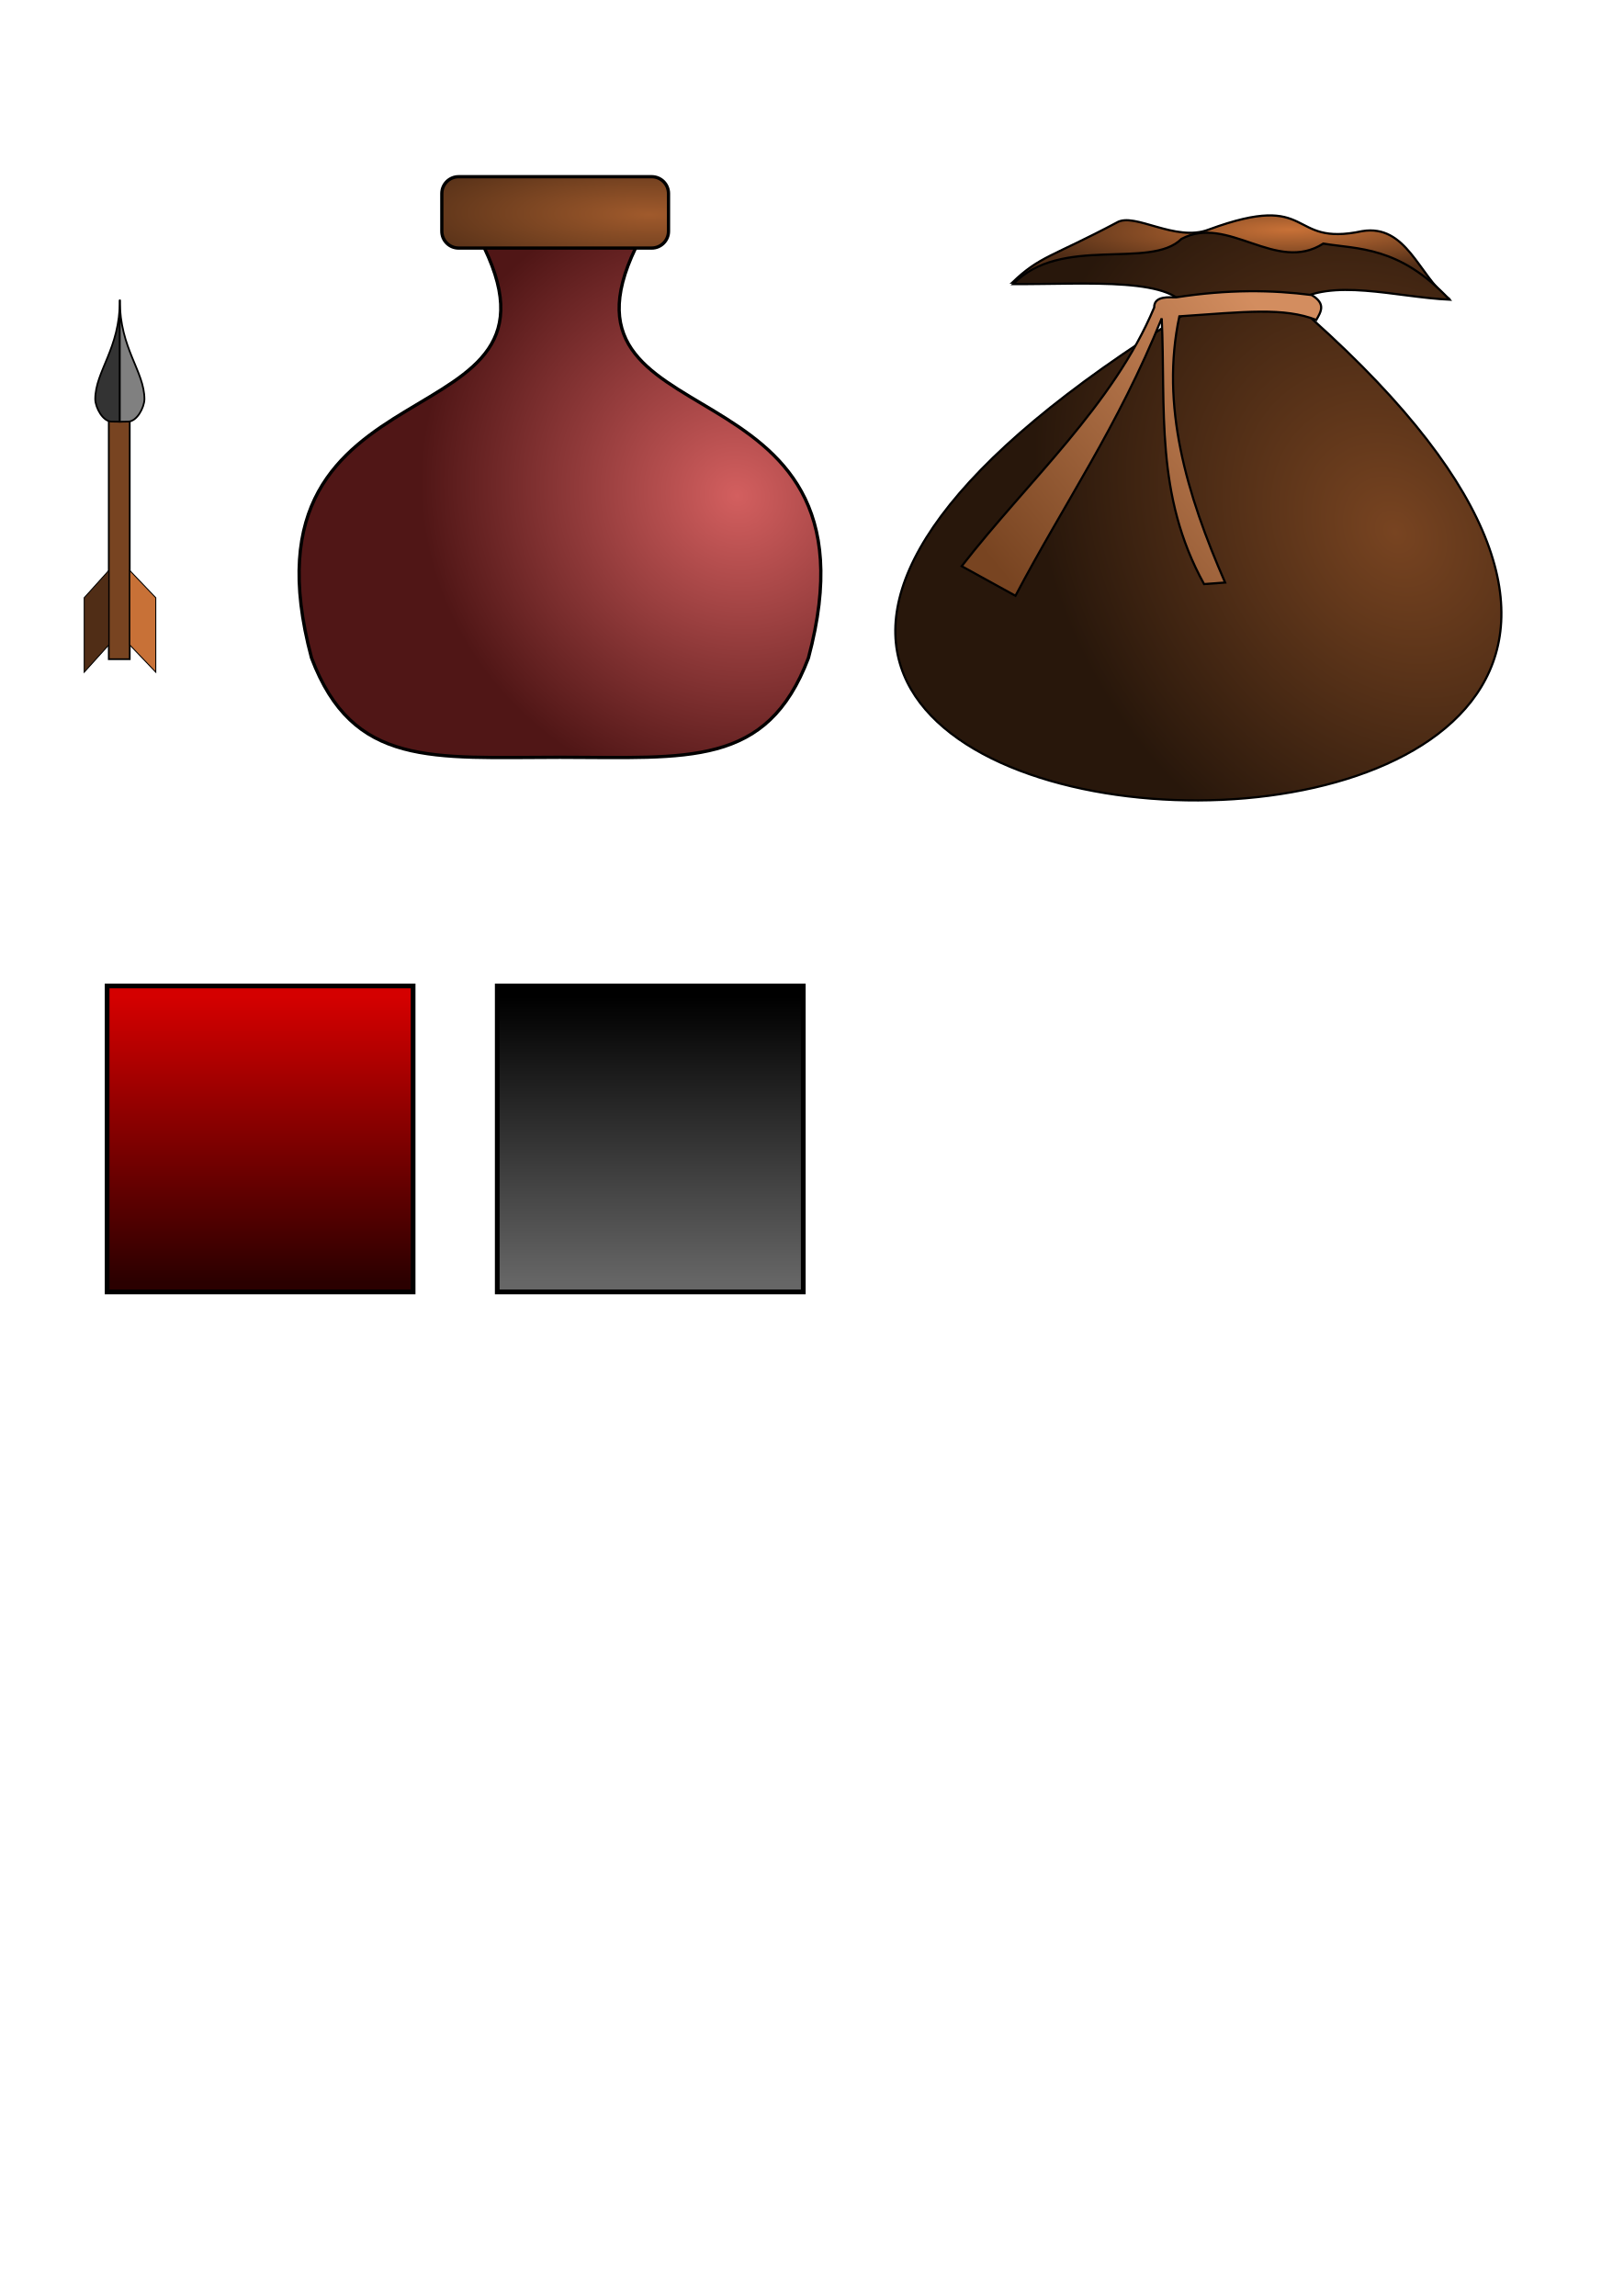
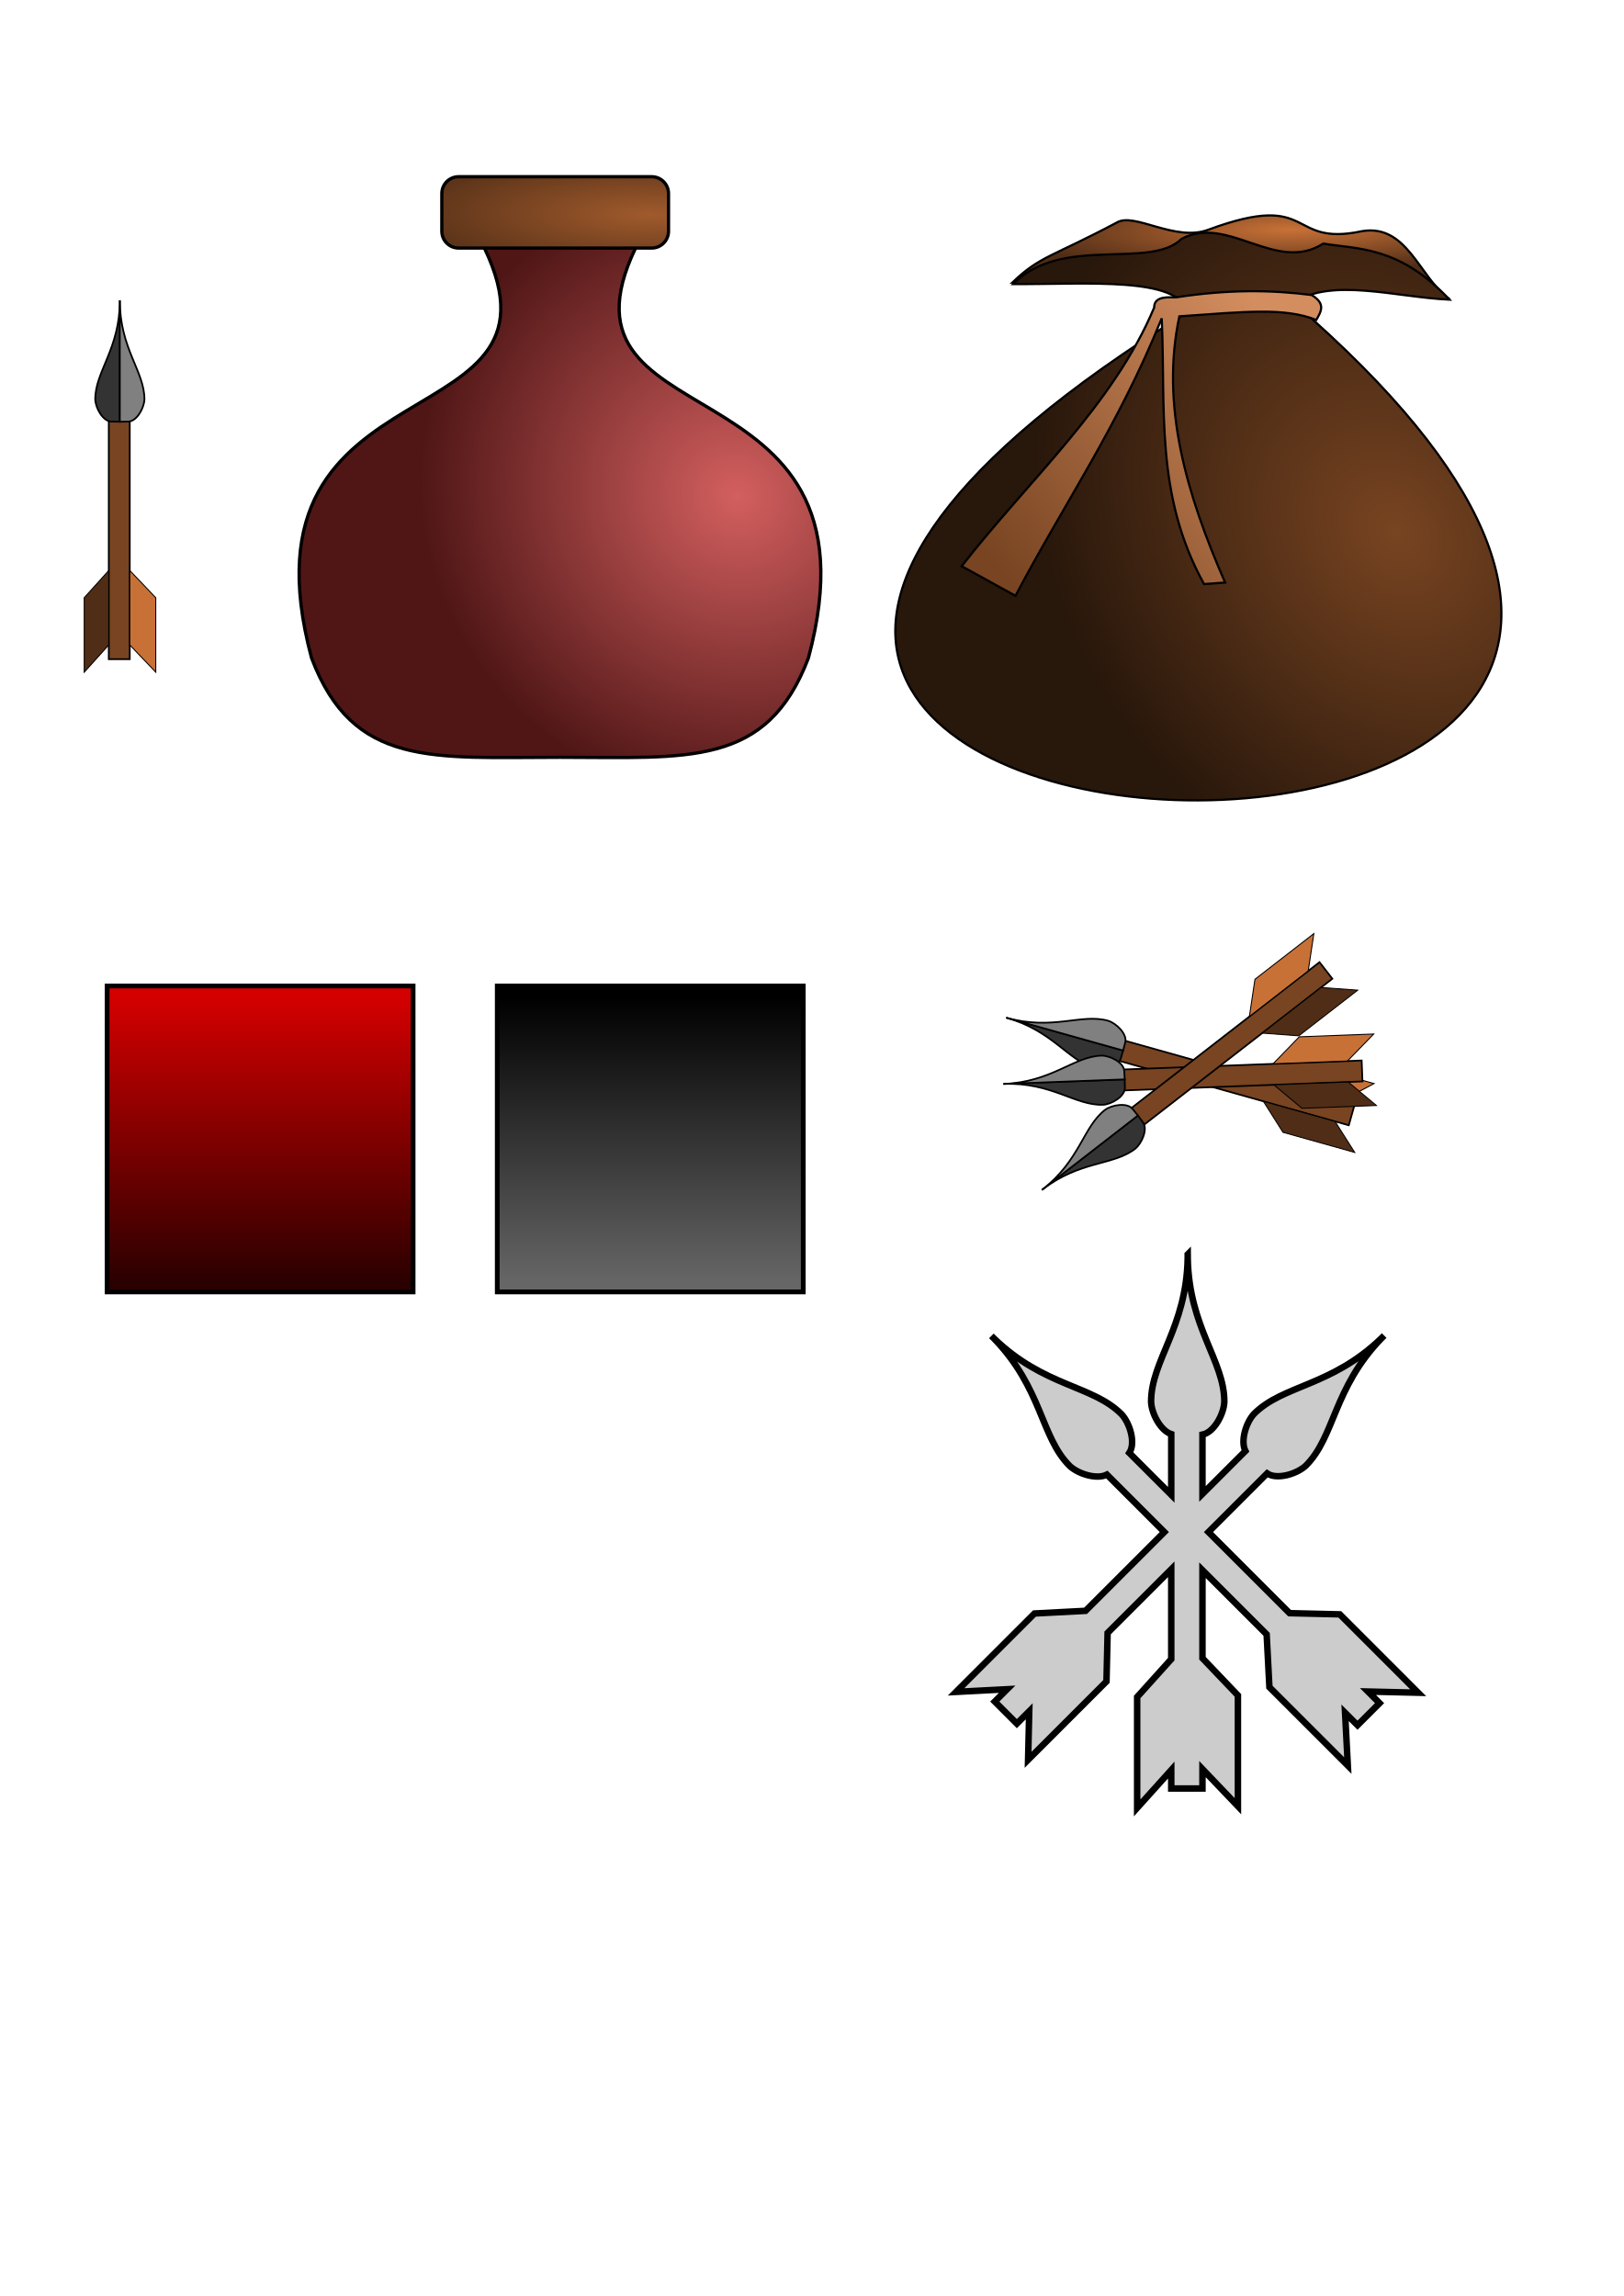
<svg xmlns="http://www.w3.org/2000/svg" xmlns:xlink="http://www.w3.org/1999/xlink" width="210mm" height="297mm" viewBox="0 0 744.094 1052.362" id="svg2" version="1.1">
  <defs id="defs4">
    <linearGradient id="linearGradient4181">
      <stop id="stop4183" offset="0" style="stop-color:#666666;stop-opacity:1" />
      <stop id="stop4185" offset="1" style="stop-color:#000000;stop-opacity:1" />
    </linearGradient>
    <linearGradient id="linearGradient4169">
      <stop style="stop-color:#2b0000;stop-opacity:1" offset="0" id="stop4171" />
      <stop style="stop-color:#d40000;stop-opacity:1" offset="1" id="stop4173" />
    </linearGradient>
    <linearGradient id="linearGradient4277">
      <stop style="stop-color:#c87137;stop-opacity:1" offset="0" id="stop4279" />
      <stop style="stop-color:#502d16;stop-opacity:1" offset="1" id="stop4281" />
    </linearGradient>
    <linearGradient id="linearGradient4267">
      <stop style="stop-color:#784421;stop-opacity:1" offset="0" id="stop4269" />
      <stop style="stop-color:#28170b;stop-opacity:1" offset="1" id="stop4271" />
    </linearGradient>
    <linearGradient id="linearGradient4253">
      <stop style="stop-color:#d38d5f;stop-opacity:1" offset="0" id="stop4255" />
      <stop style="stop-color:#784421;stop-opacity:1" offset="1" id="stop4257" />
    </linearGradient>
    <linearGradient id="linearGradient3377">
      <stop style="stop-color:#a05a2c;stop-opacity:1" offset="0" id="stop3379" />
      <stop style="stop-color:#502d16;stop-opacity:1" offset="1" id="stop3381" />
    </linearGradient>
    <linearGradient id="linearGradient3366">
      <stop style="stop-color:#d35f5f;stop-opacity:1" offset="0" id="stop3368" />
      <stop style="stop-color:#501616;stop-opacity:1" offset="1" id="stop3370" />
    </linearGradient>
    <radialGradient xlink:href="#linearGradient3366" id="radialGradient3372" cx="533.609" cy="498.311" fx="533.609" fy="498.311" r="188.835" gradientTransform="matrix(-0.6572853,-0.4200549,0.3991813,-0.624624,562.4492,805.4508)" gradientUnits="userSpaceOnUse" />
    <radialGradient xlink:href="#linearGradient3377" id="radialGradient3383" cx="438.571" cy="150.804" fx="438.571" fy="150.804" r="82.322" gradientTransform="matrix(-1.53693,-0.01766882,0.00435341,-0.378683,1043.737,206.0797)" gradientUnits="userSpaceOnUse" />
    <linearGradient xlink:href="#linearGradient4253" id="linearGradient4259" x1="612.5" y1="188.076" x2="483.214" y2="295.934" gradientUnits="userSpaceOnUse" gradientTransform="translate(58.57143,-8.571429)" />
    <radialGradient xlink:href="#linearGradient4267" id="radialGradient4275" cx="716.758" cy="358.936" fx="716.758" fy="358.936" r="139.372" gradientTransform="matrix(-0.7980254,-1.086806,0.8805504,-0.6465729,982.3578,1284.845)" gradientUnits="userSpaceOnUse" />
    <radialGradient xlink:href="#linearGradient4277" id="radialGradient4283" cx="623.057" cy="57.374" fx="623.057" fy="57.374" r="101.207" gradientTransform="matrix(-1.235088,0.01411522,-0.00219401,-0.1918938,1448.227,137.4344)" gradientUnits="userSpaceOnUse" />
    <linearGradient xlink:href="#linearGradient4169" id="linearGradient4175" x1="157.584" y1="650.321" x2="157.584" y2="469.504" gradientUnits="userSpaceOnUse" gradientTransform="matrix(0.7230341,0,0,0.7230341,0.1469187,117.5612)" />
    <linearGradient xlink:href="#linearGradient4181" id="linearGradient4179" gradientUnits="userSpaceOnUse" gradientTransform="matrix(0.7230341,0,0,0.7230341,178.9439,117.5612)" x1="157.584" y1="650.321" x2="157.584" y2="469.504" />
  </defs>
  <g id="layer1">
-     <g id="g3347" transform="matrix(0.6219656,0,0,0.6219656,-40.86069,127.7343)">
-       <rect y="103.208" x="145.846" height="177.197" width="15.451" id="rect3336" style="fill:#784421;stroke:#000000;stroke-width:1.264" />
-       <path id="path3338" d="m 154.008,15.939 0,89.483 -6.248,-0.113 c -6.243,-0.112 -11.72,-10.057 -11.897,-16.447 0,-20.733 18.146,-37.122 18.146,-72.923 z" style="fill:#333333;fill-rule:evenodd;stroke:#000000;stroke-width:1.277px;stroke-linecap:butt;stroke-linejoin:miter;stroke-opacity:1" />
-       <path style="fill:#808080;fill-rule:evenodd;stroke:#000000;stroke-width:1.277px;stroke-linecap:butt;stroke-linejoin:miter;stroke-opacity:1" d="m 153.979,15.939 0,89.483 6.248,-0.113 c 6.243,-0.112 11.72,-10.057 11.897,-16.447 0,-20.733 -18.146,-37.122 -18.146,-72.923 z" id="path3340" />
-       <path id="rect3342" d="m 161.326,215.049 19.145,20.065 0,54.88 -19.145,-20.065 z" style="fill:#c87137;stroke:#000000;stroke-width:0.73" />
-       <path style="fill:#502d16;stroke:#000000;stroke-width:0.709" d="m 145.824,215.034 -18.077,20.073 0,54.901 18.077,-20.073 z" id="path3345" />
+     <g id="g4339">
+       <rect y="191.926" x="49.851" height="110.211" width="9.61" id="rect3336" style="fill:#784421;stroke:#000000;stroke-width:0.786" />
+       <path id="path3338" d="m 54.927,137.648 0,55.655 -3.886,-0.07 c -3.883,-0.07 -7.289,-6.255 -7.4,-10.23 0,-12.895 11.286,-23.089 11.286,-45.355 z" style="fill:#333333;fill-rule:evenodd;stroke:#000000;stroke-width:0.794px;stroke-linecap:butt;stroke-linejoin:miter;stroke-opacity:1" />
+       <path style="fill:#808080;fill-rule:evenodd;stroke:#000000;stroke-width:0.794px;stroke-linecap:butt;stroke-linejoin:miter;stroke-opacity:1" d="m 54.909,137.648 0,55.655 3.886,-0.07 c 3.883,-0.07 7.289,-6.255 7.4,-10.23 0,-12.895 -11.286,-23.089 -11.286,-45.355 z" id="path3340" />
+       <path id="rect3342" d="m 59.478,261.487 11.907,12.48 0,34.133 L 59.478,295.621 Z" style="fill:#c87137;stroke:#000000;stroke-width:0.454" />
+       <path style="fill:#502d16;stroke:#000000;stroke-width:0.441" d="m 49.837,261.478 -11.243,12.485 0,34.147 11.243,-12.485 z" id="path3345" />
    </g>
    <g id="g4185" transform="translate(-72.85714,-42.85714)">
      <path id="rect3358" d="m 292.571,152.063 c 50.859,96.179 -114.874,50.824 -76.947,192.368 19.034,50.264 55.169,45.544 113.856,45.528 58.686,0.016 94.821,4.735 113.855,-45.528 C 481.262,202.887 315.529,248.242 366.388,152.063 l -36.625,0 -0.567,0 -36.625,0 z" style="fill:url(#radialGradient3372);fill-opacity:1;stroke:#000000;stroke-width:1.5;stroke-miterlimit:4;stroke-dasharray:none" />
      <rect ry="7.695" y="123.849" x="275.334" height="32.703" width="103.879" id="rect3361" style="fill:url(#radialGradient3383);fill-opacity:1;stroke:#000000;stroke-width:1.5;stroke-miterlimit:4;stroke-dasharray:none" />
    </g>
    <g id="g4285" transform="translate(-87.14286,-30)">
      <path id="path4249" d="m 551.071,159.505 c 12.658,-12.201 18.067,-11.692 47.857,-27.5 8.062,-4.915 26.872,9.134 42.143,3.214 49.063,-18.077 35.618,8.137 70.357,0.714 20.188,-3.273 25.952,20.238 38.929,30.357 l -84.286,-12.857 z" style="fill:url(#radialGradient4283);fill-opacity:1;fill-rule:evenodd;stroke:#000000;stroke-width:1px;stroke-linecap:butt;stroke-linejoin:miter;stroke-opacity:1" />
      <path id="path4247" d="m 551.429,160.219 c 34.236,0.157 75.592,-3.569 80,12.857 -453.81,279.607 421.667,318.115 48.571,-4.286 17.086,-11.682 46.628,-2.603 71.429,-1.429 -23.133,-24.729 -42.175,-23.064 -57.857,-25.714 -21.667,13.852 -43.69,-13.516 -65,-2.143 -14.269,14.263 -55.271,-1.977 -77.143,20.714 z" style="fill:url(#radialGradient4275);fill-opacity:1;fill-rule:evenodd;stroke:#000000;stroke-width:1px;stroke-linecap:butt;stroke-linejoin:miter;stroke-opacity:1" />
      <path id="path4251" d="m 626.071,166.291 c -2.645,0.067 -10.124,-0.962 -10,4.643 -18.694,44.701 -57.976,79.643 -88.214,118.571 l 24.643,13.571 c 22.341,-42.387 47.048,-77.677 67.024,-127.161 1.919,41.077 -3.291,80.726 19.405,121.804 l 9.643,-0.714 c -17.777,-40.672 -29.661,-81.344 -20.966,-122.017 30.242,-2.082 47.981,-4.159 62.752,1.659 2.093,-3.706 4.596,-7.396 -2.143,-11.429 -18.032,-2.325 -38.066,-2.648 -62.143,1.071 z" style="fill:url(#linearGradient4259);fill-opacity:1;fill-rule:evenodd;stroke:#000000;stroke-width:1px;stroke-linecap:butt;stroke-linejoin:miter;stroke-opacity:1" />
    </g>
    <rect style="fill:url(#linearGradient4175);fill-opacity:1;stroke:#000000;stroke-width:2.169;stroke-miterlimit:4;stroke-dasharray:none" id="rect4167" width="140.232" height="140.232" x="49.082" y="451.916" />
    <rect y="451.916" x="227.879" height="140.232" width="140.232" id="rect4177" style="fill:url(#linearGradient4179);fill-opacity:1;stroke:#000000;stroke-width:2.169;stroke-miterlimit:4;stroke-dasharray:none" />
+     <g id="g4382" transform="translate(34.34519,-52.52793)">
+       <g transform="matrix(0.2700942,-0.9628339,0.9628339,0.2700942,279.3995,534.6896)" id="g4346">
+         <rect y="191.926" x="49.851" height="110.211" width="9.61" id="rect4348" style="fill:#784421;stroke:#000000;stroke-width:0.786" />
+         <path id="path4350" d="m 54.927,137.648 0,55.655 -3.886,-0.07 c -3.883,-0.07 -7.289,-6.255 -7.4,-10.23 0,-12.895 11.286,-23.089 11.286,-45.355 z" style="fill:#333333;fill-rule:evenodd;stroke:#000000;stroke-width:0.794px;stroke-linecap:butt;stroke-linejoin:miter;stroke-opacity:1" />
+         <path style="fill:#808080;fill-rule:evenodd;stroke:#000000;stroke-width:0.794px;stroke-linecap:butt;stroke-linejoin:miter;stroke-opacity:1" d="m 54.909,137.648 0,55.655 3.886,-0.07 c 3.883,-0.07 7.289,-6.255 7.4,-10.23 0,-12.895 -11.286,-23.089 -11.286,-45.355 z" id="path4352" />
+         <path id="path4354" d="m 59.478,261.487 11.907,12.48 0,34.133 L 59.478,295.621 Z" style="fill:#c87137;stroke:#000000;stroke-width:0.454" />
+         <path style="fill:#502d16;stroke:#000000;stroke-width:0.441" d="m 49.837,261.478 -11.243,12.485 0,34.147 11.243,-12.485 z" id="path4356" />
+       </g>
+       <g id="g4358" transform="matrix(-0.03766119,-0.9992906,0.9992906,-0.03766119,289.9859,609.4015)">
+         <rect style="fill:#784421;stroke:#000000;stroke-width:0.786" id="rect4360" width="9.61" height="110.211" x="49.851" y="191.926" />
+         <path style="fill:#333333;fill-rule:evenodd;stroke:#000000;stroke-width:0.794px;stroke-linecap:butt;stroke-linejoin:miter;stroke-opacity:1" d="m 54.927,137.648 0,55.655 -3.886,-0.07 c -3.883,-0.07 -7.289,-6.255 -7.4,-10.23 0,-12.895 11.286,-23.089 11.286,-45.355 z" id="path4362" />
+         <path id="path4364" d="m 54.909,137.648 0,55.655 3.886,-0.07 c 3.883,-0.07 7.289,-6.255 7.4,-10.23 0,-12.895 -11.286,-23.089 -11.286,-45.355 z" style="fill:#808080;fill-rule:evenodd;stroke:#000000;stroke-width:0.794px;stroke-linecap:butt;stroke-linejoin:miter;stroke-opacity:1" />
+         <path style="fill:#c87137;stroke:#000000;stroke-width:0.454" d="m 59.478,261.487 11.907,12.48 0,34.133 L 59.478,295.621 Z" id="path4366" />
+         <path id="path4368" d="m 49.837,261.478 -11.243,12.485 0,34.147 11.243,-12.485 z" style="fill:#502d16;stroke:#000000;stroke-width:0.441" />
+       </g>
+       <g transform="matrix(-0.6128277,-0.7902166,0.7902166,-0.6128277,368.0252,725.6801)" id="g4370">
+         <rect y="191.926" x="49.851" height="110.211" width="9.61" id="rect4372" style="fill:#784421;stroke:#000000;stroke-width:0.786" />
+         <path id="path4374" d="m 54.927,137.648 0,55.655 -3.886,-0.07 c -3.883,-0.07 -7.289,-6.255 -7.4,-10.23 0,-12.895 11.286,-23.089 11.286,-45.355 z" style="fill:#333333;fill-rule:evenodd;stroke:#000000;stroke-width:0.794px;stroke-linecap:butt;stroke-linejoin:miter;stroke-opacity:1" />
+         <path style="fill:#808080;fill-rule:evenodd;stroke:#000000;stroke-width:0.794px;stroke-linecap:butt;stroke-linejoin:miter;stroke-opacity:1" d="m 54.909,137.648 0,55.655 3.886,-0.07 c 3.883,-0.07 7.289,-6.255 7.4,-10.23 0,-12.895 -11.286,-23.089 -11.286,-45.355 z" id="path4376" />
+         <path id="path4378" d="m 59.478,261.487 11.907,12.48 0,34.133 L 59.478,295.621 Z" style="fill:#c87137;stroke:#000000;stroke-width:0.454" />
+         <path style="fill:#502d16;stroke:#000000;stroke-width:0.441" d="m 49.837,261.478 -11.243,12.485 0,34.147 11.243,-12.485 z" id="path4380" />
+       </g>
+     </g>
+     <path style="fill:#cccccc;stroke:#000000;stroke-width:2.977;stroke-miterlimit:4;stroke-dasharray:none" d="m 544.281,574.936 0,1.616 c -0.537,32.014 -16.77,47.012 -16.77,65.887 0.147,5.3 4.235,13.223 9.241,14.892 l 0,27.827 -19.226,-19.226 c 3.047,-4.528 0.233,-13.721 -3.599,-17.773 -13.341,-13.341 -35.415,-12.475 -58.422,-34.705 l -1.169,-1.169 c 0.202,0.202 0.389,0.403 0.587,0.605 -0.202,-0.199 -0.405,-0.385 -0.608,-0.587 l 1.221,1.218 c 22.181,22.989 21.321,45.041 34.653,58.373 3.852,3.644 12.347,6.355 17.066,3.994 l 26.325,26.325 -36.103,36.103 -23.415,1.227 -35.935,35.935 23.412,-1.224 -5.657,5.657 10.113,10.113 5.668,-5.668 -0.52,22.24 35.923,-35.92 0.52,-22.243 29.165,-29.165 0,41.196 -15.627,17.354 0,50.821 15.627,-17.354 0,8.465 14.302,0 0,-8.904 16.246,17.026 0,-50.8 -16.246,-17.028 0,-40.356 29.412,29.412 1.267,24.208 35.935,35.938 -1.264,-24.208 5.7,5.7 10.113,-10.113 -5.314,-5.314 23.011,0.541 -35.92,-35.92 -23.011,-0.541 -37.176,-37.176 26.883,-26.88 c 4.529,3.045 13.722,0.236 17.773,-3.596 13.324,-13.324 12.474,-35.358 34.615,-58.332 l 1.259,-1.259 c -0.213,0.213 -0.426,0.41 -0.64,0.619 0.209,-0.213 0.406,-0.426 0.619,-0.639 l -1.259,1.259 c -22.974,22.141 -45.008,21.291 -58.332,34.615 -3.644,3.852 -6.355,12.347 -3.994,17.066 l -19.677,19.674 0,-27.191 c 5.356,-1.048 9.868,-9.536 10.023,-15.11 0,-18.855 -16.2,-33.841 -16.77,-65.785 l 0,-1.718 c 0,0.283 -0.012,0.554 -0.015,0.834 -0.003,-0.28 -0.012,-0.551 -0.012,-0.834 z" id="rect4198" />
  </g>
</svg>
